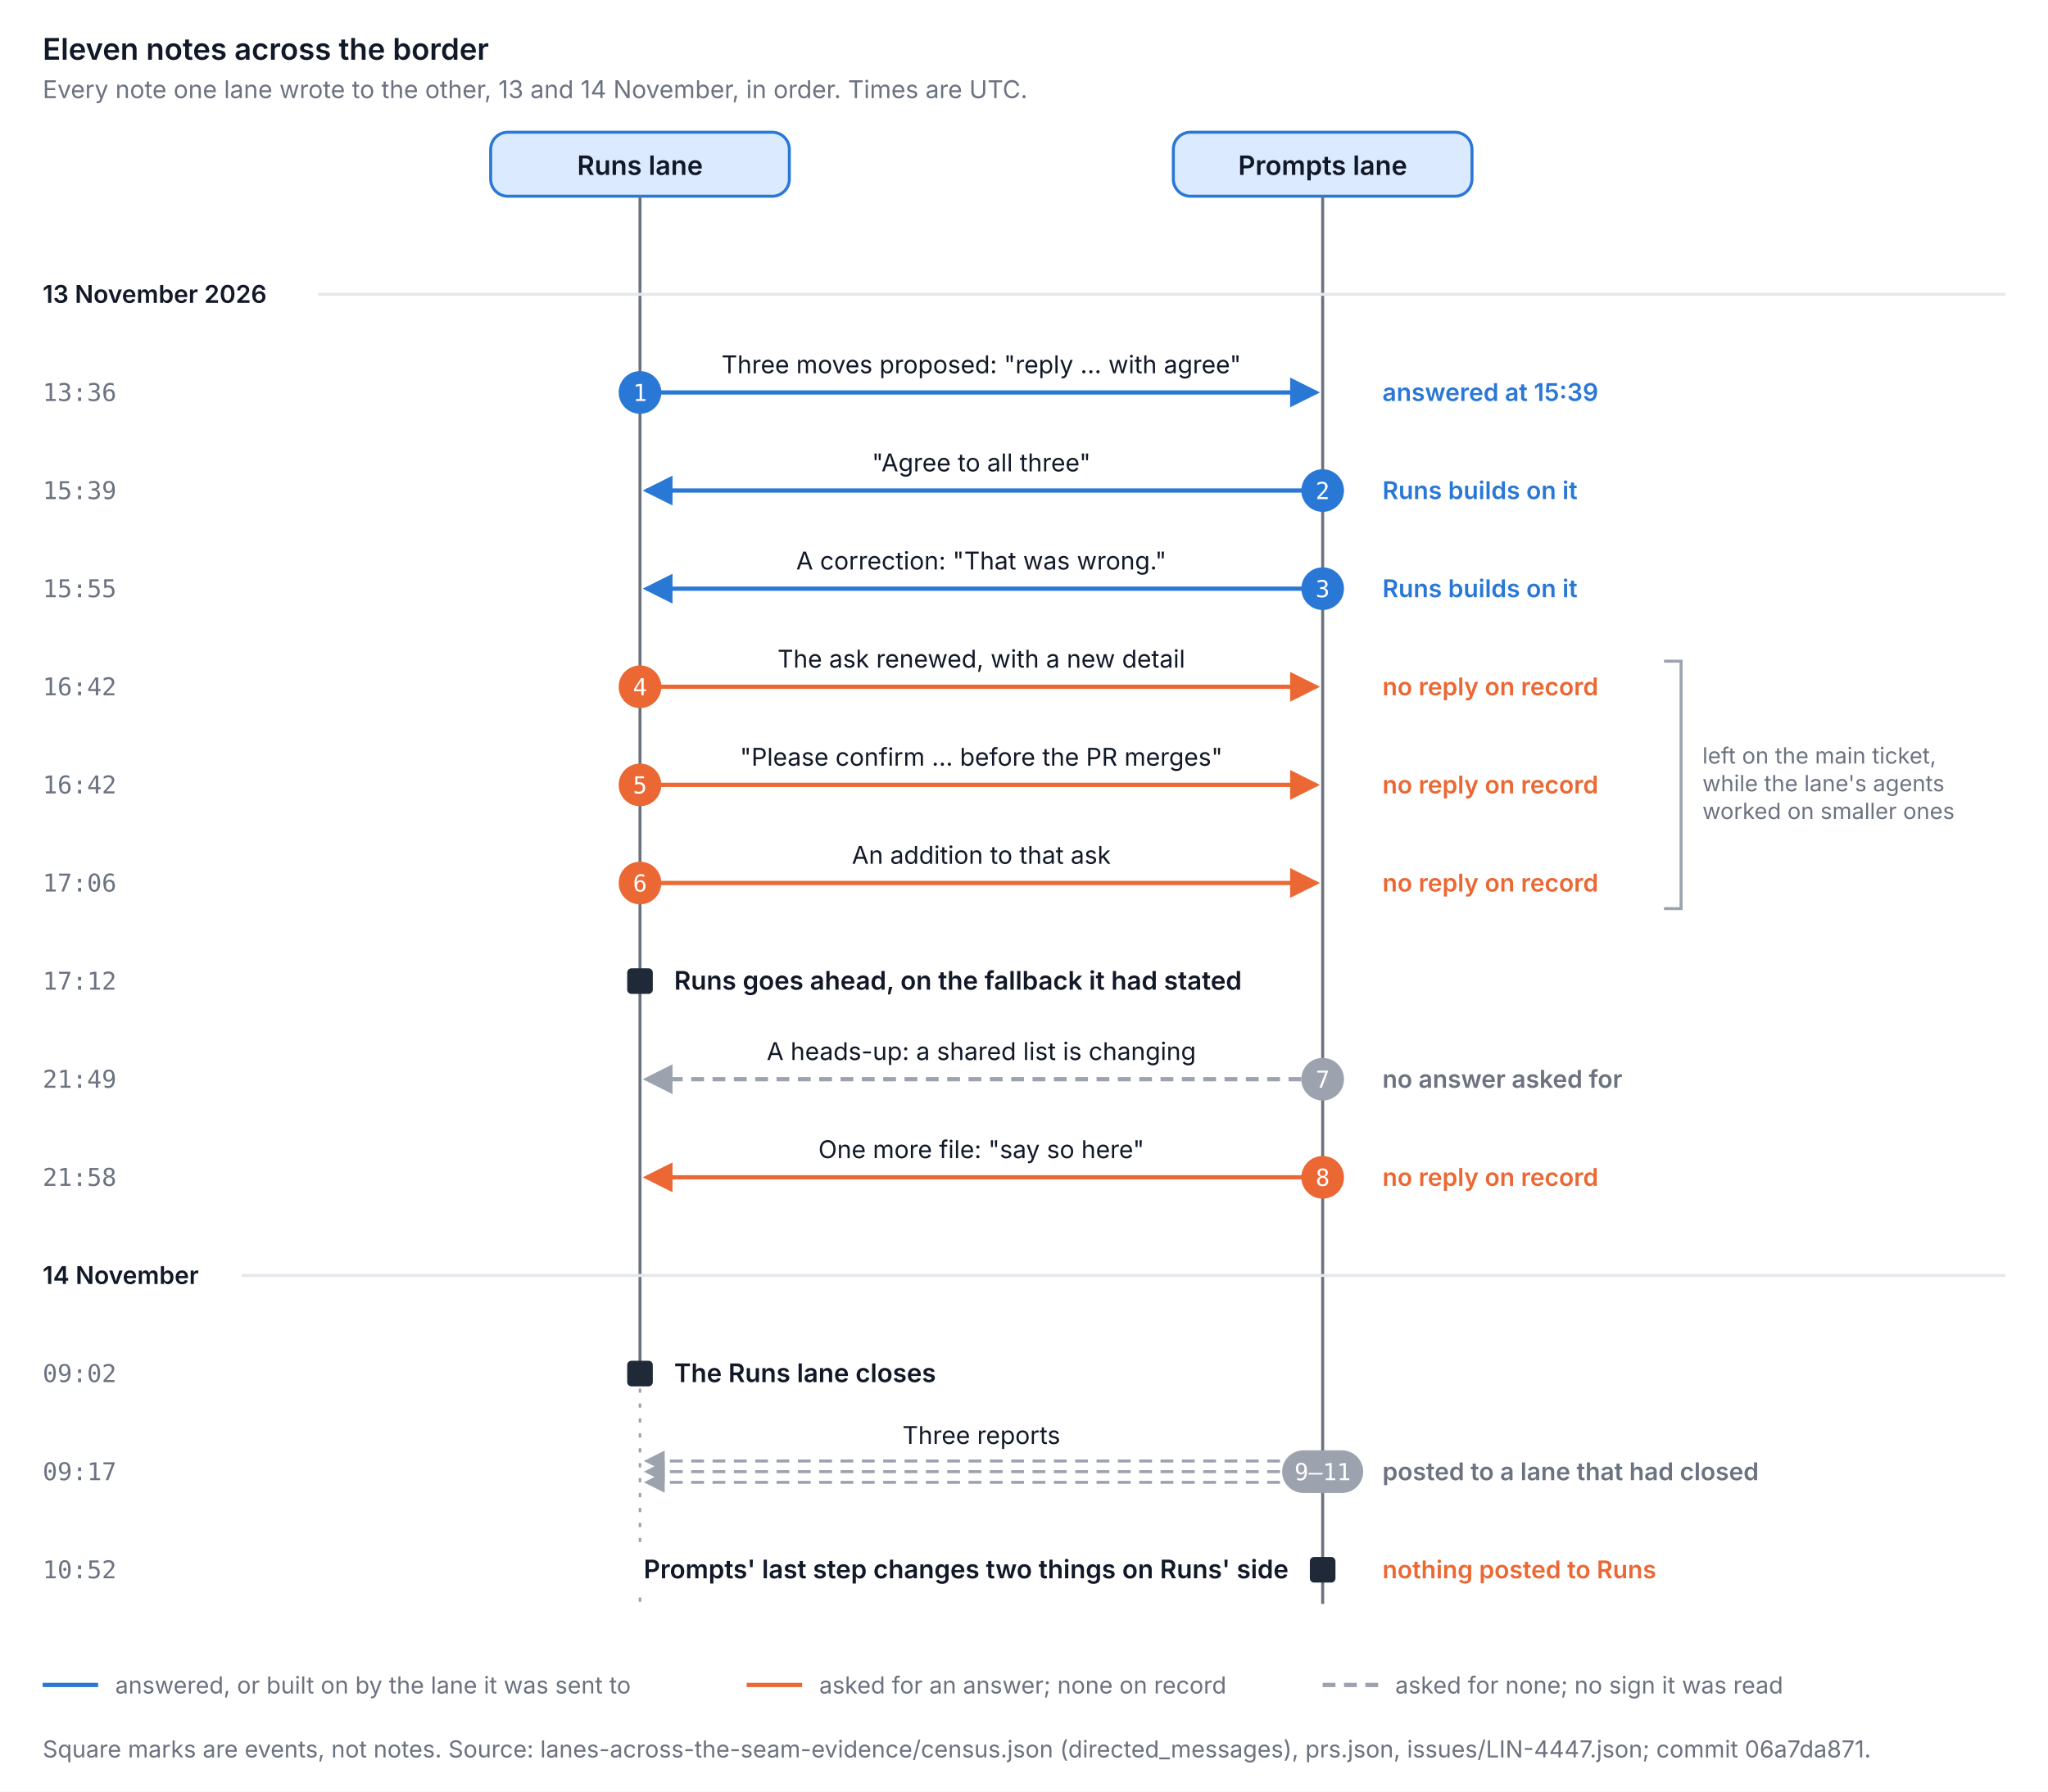
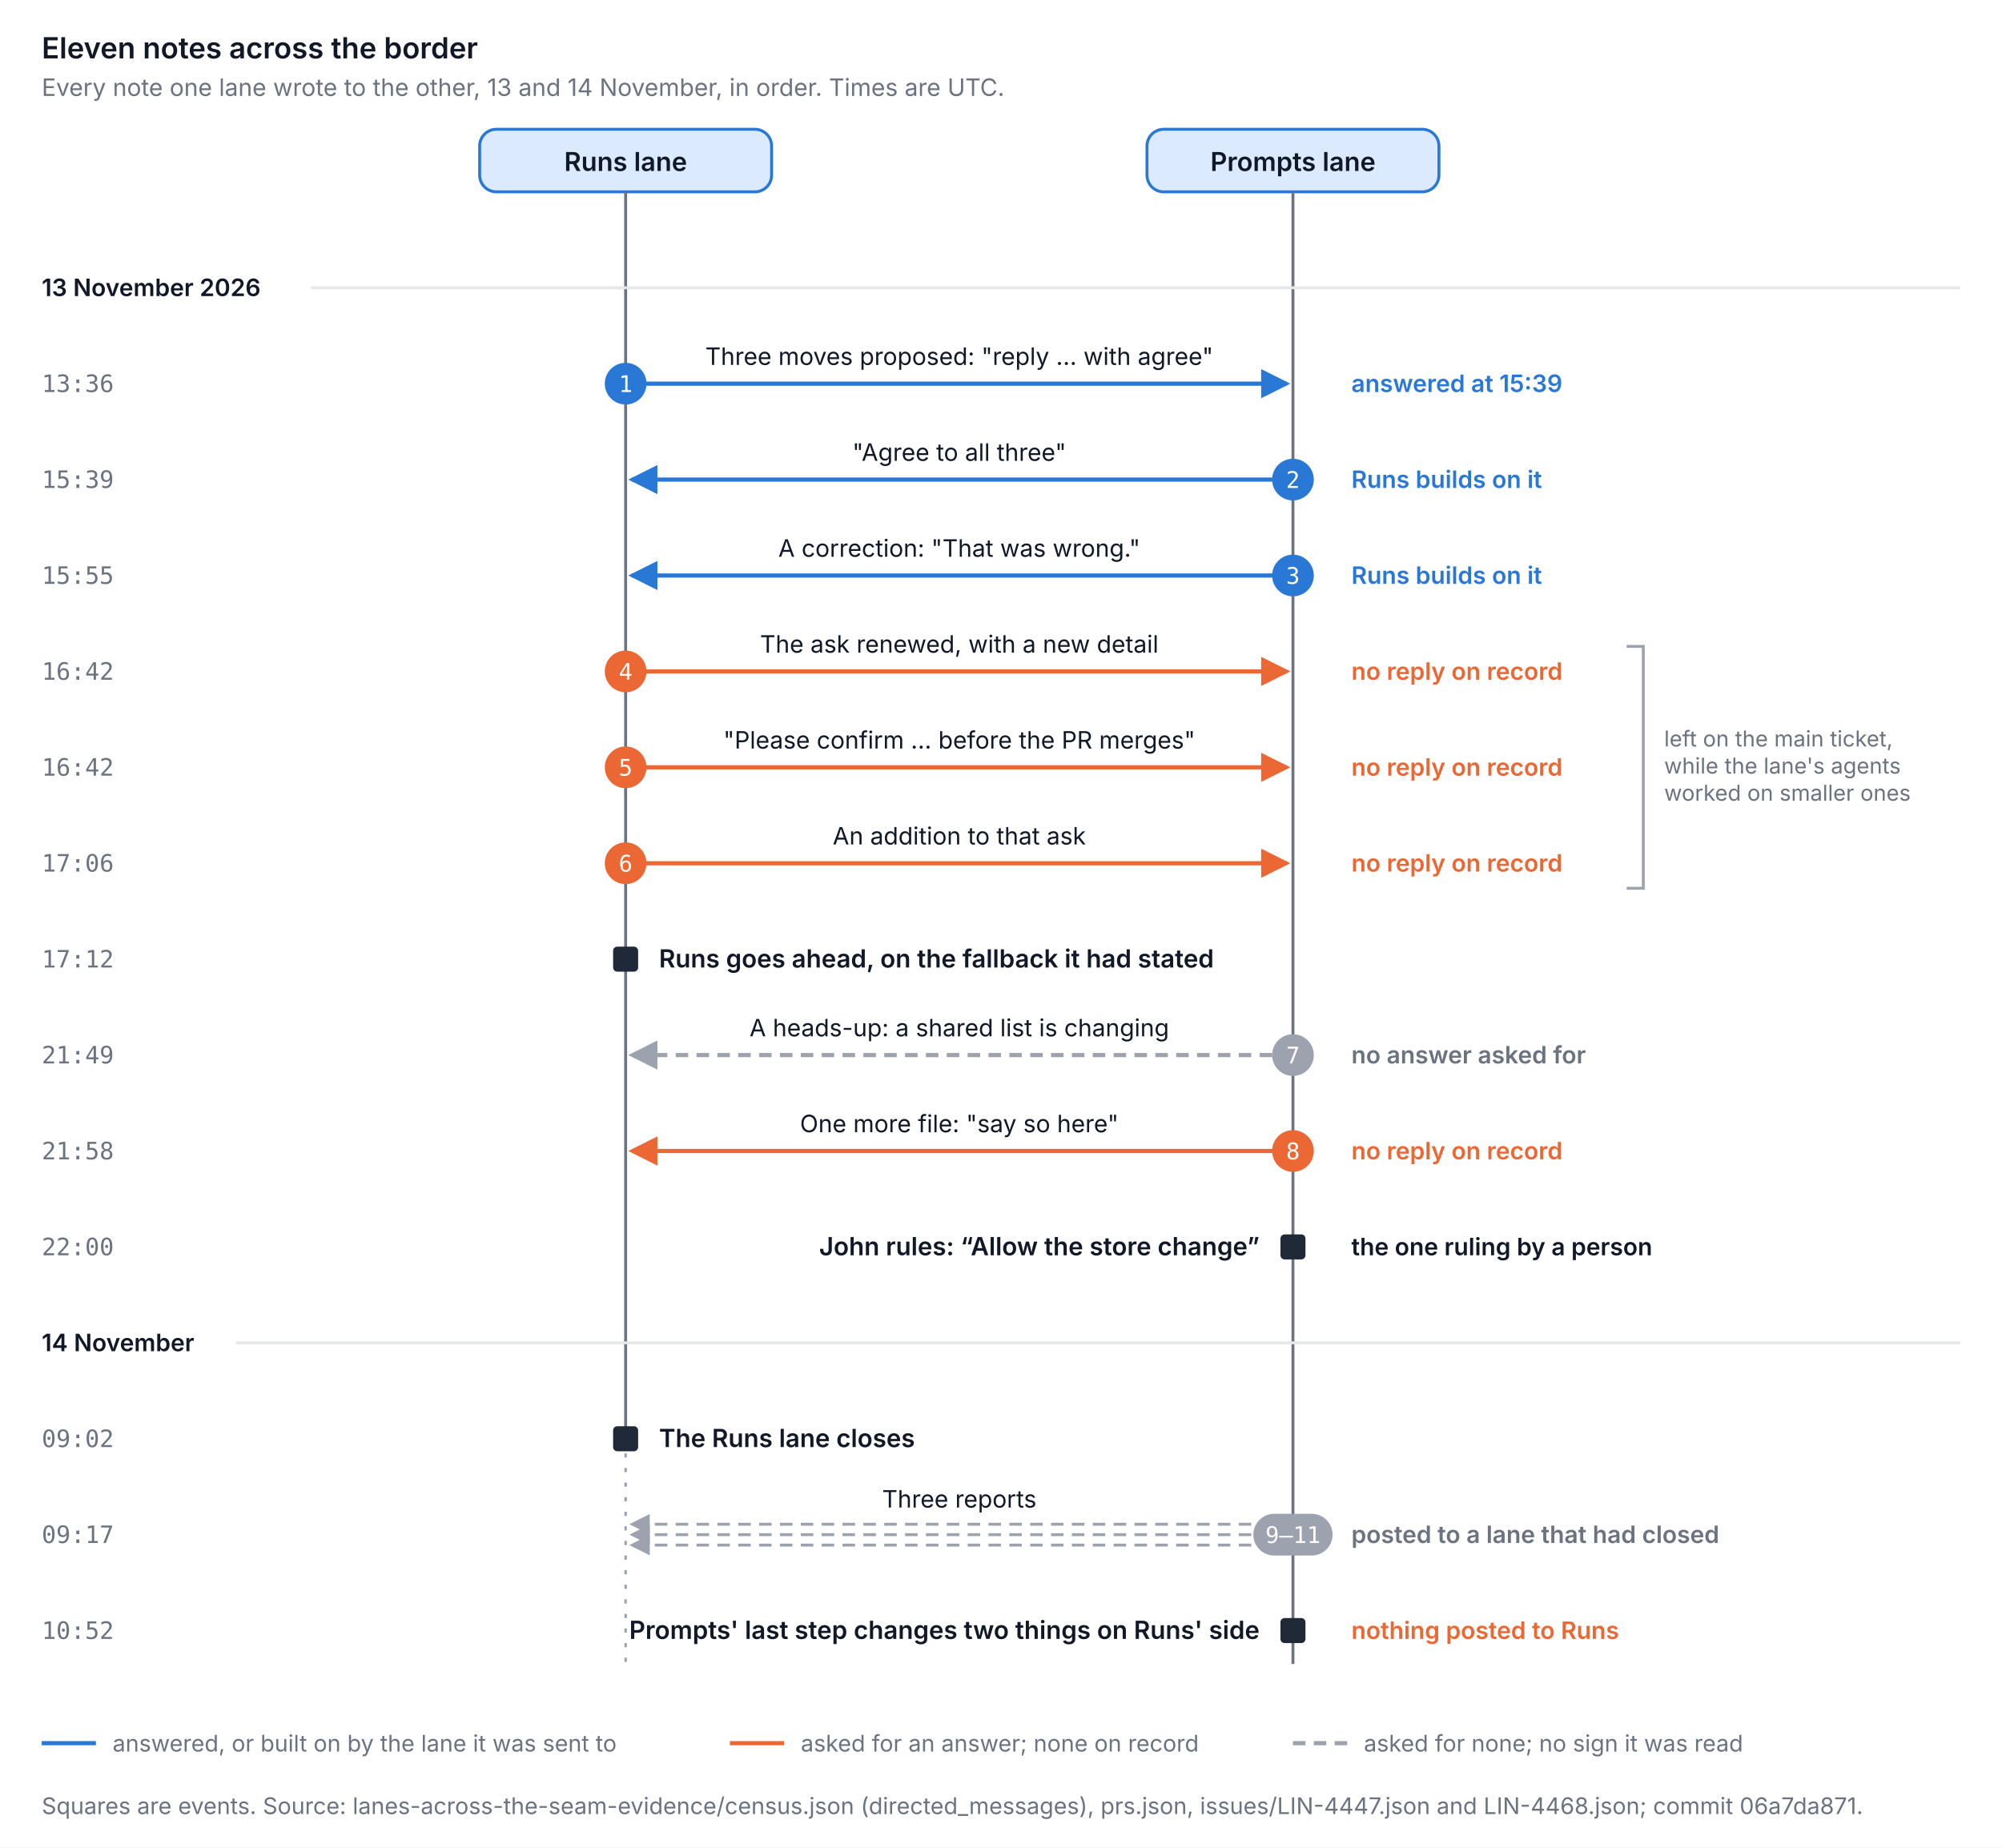
- <svg xmlns="http://www.w3.org/2000/svg" width="960" height="840" viewBox="0 0 960 840" font-family="Inter, system-ui, sans-serif" font-size="12" role="img" aria-label="Eleven notes between the Runs lane and the Prompts lane on 13 and 14 November, in time order. The first three, a proposal, an agreement and a correction, were answered or taken up. Four later notes that asked for an answer have no reply on record. One heads-up asked for none. Three reports were posted after the Runs lane had closed.">
+ <svg xmlns="http://www.w3.org/2000/svg" width="960" height="886" viewBox="0 0 960 886" font-family="Inter, system-ui, sans-serif" font-size="12" role="img" aria-label="Eleven notes between the Runs lane and the Prompts lane on 13 and 14 November, in time order. The first three, a proposal, an agreement and a correction, were answered or taken up. Four later notes that asked for an answer have no reply on record. One heads-up asked for none. John ruled on the border at 22:00. Three reports were posted after the Runs lane had closed.">
  <style data-figure-theme="1">@media (prefers-color-scheme: dark){rect[fill="#fff"]:not([fill-opacity]),rect[fill="#ffffff"]:not([fill-opacity]),rect[fill="white"]:not([fill-opacity]){fill:#16181d}[stroke="#fff"],[stroke="#ffffff"],[stroke="white"]{stroke:#16181d}circle[fill="#fff"]:not([fill-opacity]),circle[fill="#ffffff"]:not([fill-opacity]),circle[fill="white"]:not([fill-opacity]){fill:#16181d}path[fill="#fff"]:not([fill-opacity]),path[fill="#ffffff"]:not([fill-opacity]),path[fill="white"]:not([fill-opacity]){fill:#16181d}polygon[fill="#fff"]:not([fill-opacity]),polygon[fill="#ffffff"]:not([fill-opacity]),polygon[fill="white"]:not([fill-opacity]){fill:#16181d}ellipse[fill="#fff"]:not([fill-opacity]),ellipse[fill="#ffffff"]:not([fill-opacity]),ellipse[fill="white"]:not([fill-opacity]){fill:#16181d}text[fill="#111827"]:not([data-on-fill]),text[fill="#1f2937"]:not([data-on-fill]),text[fill="#333"]:not([data-on-fill]),text[fill="#1f2328"]:not([data-on-fill]),text[fill="#555"]:not([data-on-fill]),text[fill="#475569"]:not([data-on-fill]){fill:#e6e6e6}[stroke="#111827"],[stroke="#1f2937"],[stroke="#333"],[stroke="#1f2328"],[stroke="#555"],[stroke="#475569"]{stroke:#e6e6e6}text[fill="#6b7280"]:not([data-on-fill]),text[fill="#666"]:not([data-on-fill]),text[fill="#667085"]:not([data-on-fill]),text[fill="#888"]:not([data-on-fill]),text[fill="#6e7781"]:not([data-on-fill]),text[fill="#999"]:not([data-on-fill]),text[fill="#aaa"]:not([data-on-fill]),text[fill="#bbb"]:not([data-on-fill]),text[fill="#9ca3af"]:not([data-on-fill]),text[fill="#94a3b8"]:not([data-on-fill]){fill:#9aa0a6}[stroke="#6b7280"],[stroke="#666"],[stroke="#667085"],[stroke="#888"],[stroke="#6e7781"],[stroke="#999"],[stroke="#aaa"],[stroke="#bbb"],[stroke="#9ca3af"],[stroke="#94a3b8"]{stroke:#9aa0a6}[stroke="#e5e7eb"],[stroke="#eee"],[stroke="#d1d5db"],[stroke="#f0f0f0"],[stroke="#cbd5e1"],[stroke="#d9d9d9"]{stroke:#2c313a}[fill="#f3f4f6"],[fill="#f9fafb"]{fill:#1f222a}rect[fill="#f0f0f0"],rect[fill="#d1d5db"],rect[fill="#e5e7eb"],rect[fill="#eee"]{fill:#2c313a}text:not([fill]):not([class]):not([data-on-fill]){fill:#e6e6e6}rect[fill="#1f2937"],circle[fill="#1f2937"],path[fill="#1f2937"]{fill:#4b5563}rect[fill="#3b1f5e"],circle[fill="#3b1f5e"],path[fill="#3b1f5e"]{fill:#553185}svg .t,svg .h{fill:#e6e6e6}svg .a,svg .s{fill:#9aa0a6}svg .f{fill:#1f222a;stroke:#2c313a}svg .g{stroke:#2c313a}rect[fill="#dbeafe"]{fill:#1d2d44}rect[fill="#93c5fd"]{fill:#2a5a9a}rect[fill="#fff7ed"]{fill:#2a2118}}</style>
-   <rect x="0" y="0" width="960" height="840" fill="#fff" />
+   <rect x="0" y="0" width="960" height="886" fill="#fff" />
  <defs>
    <marker id="n-taken" viewBox="0 0 8 8" refX="7" refY="4" markerWidth="7" markerHeight="7" orient="auto-start-reverse">
      <path d="M0 0 L8 4 L0 8 z" fill="#2a78d6" />
    </marker>
    <marker id="n-unanswered" viewBox="0 0 8 8" refX="7" refY="4" markerWidth="7" markerHeight="7" orient="auto-start-reverse">
      <path d="M0 0 L8 4 L0 8 z" fill="#eb6834" />
    </marker>
    <marker id="n-unasked" viewBox="0 0 8 8" refX="7" refY="4" markerWidth="7" markerHeight="7" orient="auto-start-reverse">
      <path d="M0 0 L8 4 L0 8 z" fill="#9ca3af" />
    </marker>
  </defs>
  <text x="20" y="28" font-size="14" fill="#111827" font-weight="600">Eleven notes across the border</text>
  <text x="20" y="46" font-size="11.5" fill="#6b7280">Every note one lane wrote to the other, 13 and 14 November, in order. Times are UTC.</text>
  <rect x="230" y="62" width="140" height="30" rx="8" fill="#dbeafe" stroke="#2a78d6" stroke-width="1.4" />
  <text x="300" y="82" font-size="12.5" fill="#111827" font-weight="600" text-anchor="middle">Runs lane</text>
  <rect x="550" y="62" width="140" height="30" rx="8" fill="#dbeafe" stroke="#2a78d6" stroke-width="1.4" />
  <text x="620" y="82" font-size="12.5" fill="#111827" font-weight="600" text-anchor="middle">Prompts lane</text>
  <text x="648" y="82" font-size="12" fill="#111827" />
-   <line x1="300" y1="92" x2="300" y2="644" stroke="#6b7280" stroke-width="1.4" />
-   <line x1="300" y1="644" x2="300" y2="752" stroke="#9ca3af" stroke-width="1.2" stroke-dasharray="2 5" />
-   <line x1="620" y1="92" x2="620" y2="752" stroke="#6b7280" stroke-width="1.4" />
+   <line x1="300" y1="92" x2="300" y2="690" stroke="#6b7280" stroke-width="1.4" />
+   <line x1="300" y1="690" x2="300" y2="798" stroke="#9ca3af" stroke-width="1.2" stroke-dasharray="2 5" />
+   <line x1="620" y1="92" x2="620" y2="798" stroke="#6b7280" stroke-width="1.4" />
  <line x1="20" y1="138" x2="940" y2="138" stroke="#e5e7eb" stroke-width="1.4" />
  <rect x="20" y="128" width="129.2" height="20" fill="#fff" />
  <text x="20" y="142" font-size="11.5" fill="#111827" font-weight="600">13 November 2026</text>
  <text x="20" y="188" font-size="11.5" fill="#6b7280" font-family="JetBrains Mono, ui-monospace, monospace">13:36</text>
  <line x1="300" y1="184" x2="617" y2="184" stroke="#2a78d6" stroke-width="2" marker-end="url(#n-taken)" />
  <rect x="290" y="174" width="20" height="20" rx="10" fill="#2a78d6" />
  <text x="300" y="188" font-size="11" fill="#fff" text-anchor="middle" font-family="JetBrains Mono, ui-monospace, monospace">1</text>
  <text x="460" y="175" font-size="11.5" fill="#111827" text-anchor="middle">Three moves proposed: "reply … with agree"</text>
  <text x="648" y="188" font-size="11.5" fill="#2a78d6" font-weight="600">answered at 15:39</text>
  <text x="20" y="234" font-size="11.5" fill="#6b7280" font-family="JetBrains Mono, ui-monospace, monospace">15:39</text>
  <line x1="620" y1="230" x2="303" y2="230" stroke="#2a78d6" stroke-width="2" marker-end="url(#n-taken)" />
  <rect x="610" y="220" width="20" height="20" rx="10" fill="#2a78d6" />
  <text x="620" y="234" font-size="11" fill="#fff" text-anchor="middle" font-family="JetBrains Mono, ui-monospace, monospace">2</text>
  <text x="460" y="221" font-size="11.5" fill="#111827" text-anchor="middle">"Agree to all three"</text>
  <text x="648" y="234" font-size="11.5" fill="#2a78d6" font-weight="600">Runs builds on it</text>
  <text x="20" y="280" font-size="11.5" fill="#6b7280" font-family="JetBrains Mono, ui-monospace, monospace">15:55</text>
  <line x1="620" y1="276" x2="303" y2="276" stroke="#2a78d6" stroke-width="2" marker-end="url(#n-taken)" />
  <rect x="610" y="266" width="20" height="20" rx="10" fill="#2a78d6" />
  <text x="620" y="280" font-size="11" fill="#fff" text-anchor="middle" font-family="JetBrains Mono, ui-monospace, monospace">3</text>
  <text x="460" y="267" font-size="11.5" fill="#111827" text-anchor="middle">A correction: "That was wrong."</text>
  <text x="648" y="280" font-size="11.5" fill="#2a78d6" font-weight="600">Runs builds on it</text>
  <text x="20" y="326" font-size="11.5" fill="#6b7280" font-family="JetBrains Mono, ui-monospace, monospace">16:42</text>
  <line x1="300" y1="322" x2="617" y2="322" stroke="#eb6834" stroke-width="2" marker-end="url(#n-unanswered)" />
  <rect x="290" y="312" width="20" height="20" rx="10" fill="#eb6834" />
  <text x="300" y="326" font-size="11" fill="#fff" text-anchor="middle" font-family="JetBrains Mono, ui-monospace, monospace">4</text>
  <text x="460" y="313" font-size="11.5" fill="#111827" text-anchor="middle">The ask renewed, with a new detail</text>
  <text x="648" y="326" font-size="11.5" fill="#eb6834" font-weight="600">no reply on record</text>
  <text x="20" y="372" font-size="11.5" fill="#6b7280" font-family="JetBrains Mono, ui-monospace, monospace">16:42</text>
  <line x1="300" y1="368" x2="617" y2="368" stroke="#eb6834" stroke-width="2" marker-end="url(#n-unanswered)" />
  <rect x="290" y="358" width="20" height="20" rx="10" fill="#eb6834" />
  <text x="300" y="372" font-size="11" fill="#fff" text-anchor="middle" font-family="JetBrains Mono, ui-monospace, monospace">5</text>
  <text x="460" y="359" font-size="11.5" fill="#111827" text-anchor="middle">"Please confirm … before the PR merges"</text>
  <text x="648" y="372" font-size="11.5" fill="#eb6834" font-weight="600">no reply on record</text>
  <text x="20" y="418" font-size="11.5" fill="#6b7280" font-family="JetBrains Mono, ui-monospace, monospace">17:06</text>
  <line x1="300" y1="414" x2="617" y2="414" stroke="#eb6834" stroke-width="2" marker-end="url(#n-unanswered)" />
  <rect x="290" y="404" width="20" height="20" rx="10" fill="#eb6834" />
  <text x="300" y="418" font-size="11" fill="#fff" text-anchor="middle" font-family="JetBrains Mono, ui-monospace, monospace">6</text>
  <text x="460" y="405" font-size="11.5" fill="#111827" text-anchor="middle">An addition to that ask</text>
  <text x="648" y="418" font-size="11.5" fill="#eb6834" font-weight="600">no reply on record</text>
  <text x="20" y="464" font-size="11.5" fill="#6b7280" font-family="JetBrains Mono, ui-monospace, monospace">17:12</text>
  <rect x="294" y="454" width="12" height="12" rx="2" fill="#1f2937" />
  <text x="316" y="464" font-size="12" fill="#111827" font-weight="600">Runs goes ahead, on the fallback it had stated</text>
  <text x="20" y="510" font-size="11.5" fill="#6b7280" font-family="JetBrains Mono, ui-monospace, monospace">21:49</text>
  <line x1="620" y1="506" x2="303" y2="506" stroke="#9ca3af" stroke-width="2" stroke-dasharray="6 4" marker-end="url(#n-unasked)" />
  <rect x="610" y="496" width="20" height="20" rx="10" fill="#9ca3af" />
  <text x="620" y="510" font-size="11" fill="#fff" text-anchor="middle" font-family="JetBrains Mono, ui-monospace, monospace">7</text>
  <text x="460" y="497" font-size="11.5" fill="#111827" text-anchor="middle">A heads-up: a shared list is changing</text>
  <text x="648" y="510" font-size="11.5" fill="#6b7280" font-weight="600">no answer asked for</text>
  <text x="20" y="556" font-size="11.5" fill="#6b7280" font-family="JetBrains Mono, ui-monospace, monospace">21:58</text>
  <line x1="620" y1="552" x2="303" y2="552" stroke="#eb6834" stroke-width="2" marker-end="url(#n-unanswered)" />
  <rect x="610" y="542" width="20" height="20" rx="10" fill="#eb6834" />
  <text x="620" y="556" font-size="11" fill="#fff" text-anchor="middle" font-family="JetBrains Mono, ui-monospace, monospace">8</text>
  <text x="460" y="543" font-size="11.5" fill="#111827" text-anchor="middle">One more file: "say so here"</text>
  <text x="648" y="556" font-size="11.5" fill="#eb6834" font-weight="600">no reply on record</text>
-   <line x1="20" y1="598" x2="940" y2="598" stroke="#e5e7eb" stroke-width="1.4" />
-   <rect x="20" y="588" width="93.2" height="20" fill="#fff" />
-   <text x="20" y="602" font-size="11.5" fill="#111827" font-weight="600">14 November</text>
-   <text x="20" y="648" font-size="11.5" fill="#6b7280" font-family="JetBrains Mono, ui-monospace, monospace">09:02</text>
-   <rect x="294" y="638" width="12" height="12" rx="2" fill="#1f2937" />
-   <text x="316" y="648" font-size="12" fill="#111827" font-weight="600">The Runs lane closes</text>
-   <text x="20" y="694" font-size="11.5" fill="#6b7280" font-family="JetBrains Mono, ui-monospace, monospace">09:17</text>
-   <line x1="620" y1="685" x2="303" y2="685" stroke="#9ca3af" stroke-width="1.4" stroke-dasharray="6 4" marker-end="url(#n-unasked)" />
-   <line x1="620" y1="690" x2="303" y2="690" stroke="#9ca3af" stroke-width="1.4" stroke-dasharray="6 4" marker-end="url(#n-unasked)" />
-   <line x1="620" y1="695" x2="303" y2="695" stroke="#9ca3af" stroke-width="1.4" stroke-dasharray="6 4" marker-end="url(#n-unasked)" />
-   <rect x="601" y="680" width="38" height="20" rx="10" fill="#9ca3af" />
-   <text x="620" y="694" font-size="11" fill="#fff" text-anchor="middle" font-family="JetBrains Mono, ui-monospace, monospace">9–11</text>
-   <text x="460" y="677" font-size="11.5" fill="#111827" text-anchor="middle">Three reports</text>
-   <text x="648" y="694" font-size="11.5" fill="#6b7280" font-weight="600">posted to a lane that had closed</text>
-   <text x="20" y="740" font-size="11.5" fill="#6b7280" font-family="JetBrains Mono, ui-monospace, monospace">10:52</text>
-   <rect x="614" y="730" width="12" height="12" rx="2" fill="#1f2937" />
-   <rect x="270" y="725" width="334" height="22" fill="#fff" />
-   <text x="604" y="740" font-size="12" fill="#111827" font-weight="600" text-anchor="end">Prompts' last step changes two things on Runs' side</text>
-   <text x="648" y="740" font-size="11.5" fill="#eb6834" font-weight="600">nothing posted to Runs</text>
+   <text x="20" y="602" font-size="11.5" fill="#6b7280" font-family="JetBrains Mono, ui-monospace, monospace">22:00</text>
+   <rect x="614" y="592" width="12" height="12" rx="2" fill="#1f2937" />
+   <rect x="308" y="587" width="296" height="22" fill="#fff" />
+   <text x="604" y="602" font-size="12" fill="#111827" font-weight="600" text-anchor="end">John rules: “Allow the store change”</text>
+   <text x="648" y="602" font-size="11.5" fill="#111827" font-weight="600">the one ruling by a person</text>
+   <line x1="20" y1="644" x2="940" y2="644" stroke="#e5e7eb" stroke-width="1.4" />
+   <rect x="20" y="634" width="93.2" height="20" fill="#fff" />
+   <text x="20" y="648" font-size="11.5" fill="#111827" font-weight="600">14 November</text>
+   <text x="20" y="694" font-size="11.5" fill="#6b7280" font-family="JetBrains Mono, ui-monospace, monospace">09:02</text>
+   <rect x="294" y="684" width="12" height="12" rx="2" fill="#1f2937" />
+   <text x="316" y="694" font-size="12" fill="#111827" font-weight="600">The Runs lane closes</text>
+   <text x="20" y="740" font-size="11.5" fill="#6b7280" font-family="JetBrains Mono, ui-monospace, monospace">09:17</text>
+   <line x1="620" y1="731" x2="303" y2="731" stroke="#9ca3af" stroke-width="1.4" stroke-dasharray="6 4" marker-end="url(#n-unasked)" />
+   <line x1="620" y1="736" x2="303" y2="736" stroke="#9ca3af" stroke-width="1.4" stroke-dasharray="6 4" marker-end="url(#n-unasked)" />
+   <line x1="620" y1="741" x2="303" y2="741" stroke="#9ca3af" stroke-width="1.4" stroke-dasharray="6 4" marker-end="url(#n-unasked)" />
+   <rect x="601" y="726" width="38" height="20" rx="10" fill="#9ca3af" />
+   <text x="620" y="740" font-size="11" fill="#fff" text-anchor="middle" font-family="JetBrains Mono, ui-monospace, monospace">9–11</text>
+   <text x="460" y="723" font-size="11.5" fill="#111827" text-anchor="middle">Three reports</text>
+   <text x="648" y="740" font-size="11.5" fill="#6b7280" font-weight="600">posted to a lane that had closed</text>
+   <text x="20" y="786" font-size="11.5" fill="#6b7280" font-family="JetBrains Mono, ui-monospace, monospace">10:52</text>
+   <rect x="614" y="776" width="12" height="12" rx="2" fill="#1f2937" />
+   <rect x="308" y="771" width="296" height="22" fill="#fff" />
+   <text x="604" y="786" font-size="12" fill="#111827" font-weight="600" text-anchor="end">Prompts' last step changes two things on Runs' side</text>
+   <text x="648" y="786" font-size="11.5" fill="#eb6834" font-weight="600">nothing posted to Runs</text>
  <path d="M780 310 L788 310 L788 426 L780 426" fill="none" stroke="#9ca3af" stroke-width="1.4" />
  <text x="798" y="358" font-size="10.5" fill="#6b7280">left on the main ticket,</text>
  <text x="798" y="371" font-size="10.5" fill="#6b7280">while the lane's agents</text>
  <text x="798" y="384" font-size="10.5" fill="#6b7280">worked on smaller ones</text>
-   <line x1="20" y1="790" x2="46" y2="790" stroke="#2a78d6" stroke-width="2" />
-   <text x="54" y="794" font-size="11" fill="#6b7280">answered, or built on by the lane it was sent to</text>
-   <line x1="350" y1="790" x2="376" y2="790" stroke="#eb6834" stroke-width="2" />
-   <text x="384" y="794" font-size="11" fill="#6b7280">asked for an answer; none on record</text>
-   <line x1="620" y1="790" x2="646" y2="790" stroke="#9ca3af" stroke-width="2" stroke-dasharray="6 4" />
-   <text x="654" y="794" font-size="11" fill="#6b7280">asked for none; no sign it was read</text>
-   <text x="20" y="824" font-size="11" fill="#6b7280">Square marks are events, not notes. Source: lanes-across-the-seam-evidence/census.json (directed_messages), prs.json, issues/LIN-4447.json; commit 06a7da871.</text>
+   <line x1="20" y1="836" x2="46" y2="836" stroke="#2a78d6" stroke-width="2" />
+   <text x="54" y="840" font-size="11" fill="#6b7280">answered, or built on by the lane it was sent to</text>
+   <line x1="350" y1="836" x2="376" y2="836" stroke="#eb6834" stroke-width="2" />
+   <text x="384" y="840" font-size="11" fill="#6b7280">asked for an answer; none on record</text>
+   <line x1="620" y1="836" x2="646" y2="836" stroke="#9ca3af" stroke-width="2" stroke-dasharray="6 4" />
+   <text x="654" y="840" font-size="11" fill="#6b7280">asked for none; no sign it was read</text>
+   <text x="20" y="870" font-size="11" fill="#6b7280">Squares are events. Source: lanes-across-the-seam-evidence/census.json (directed_messages), prs.json, issues/LIN-4447.json and LIN-4468.json; commit 06a7da871.</text>
</svg>
